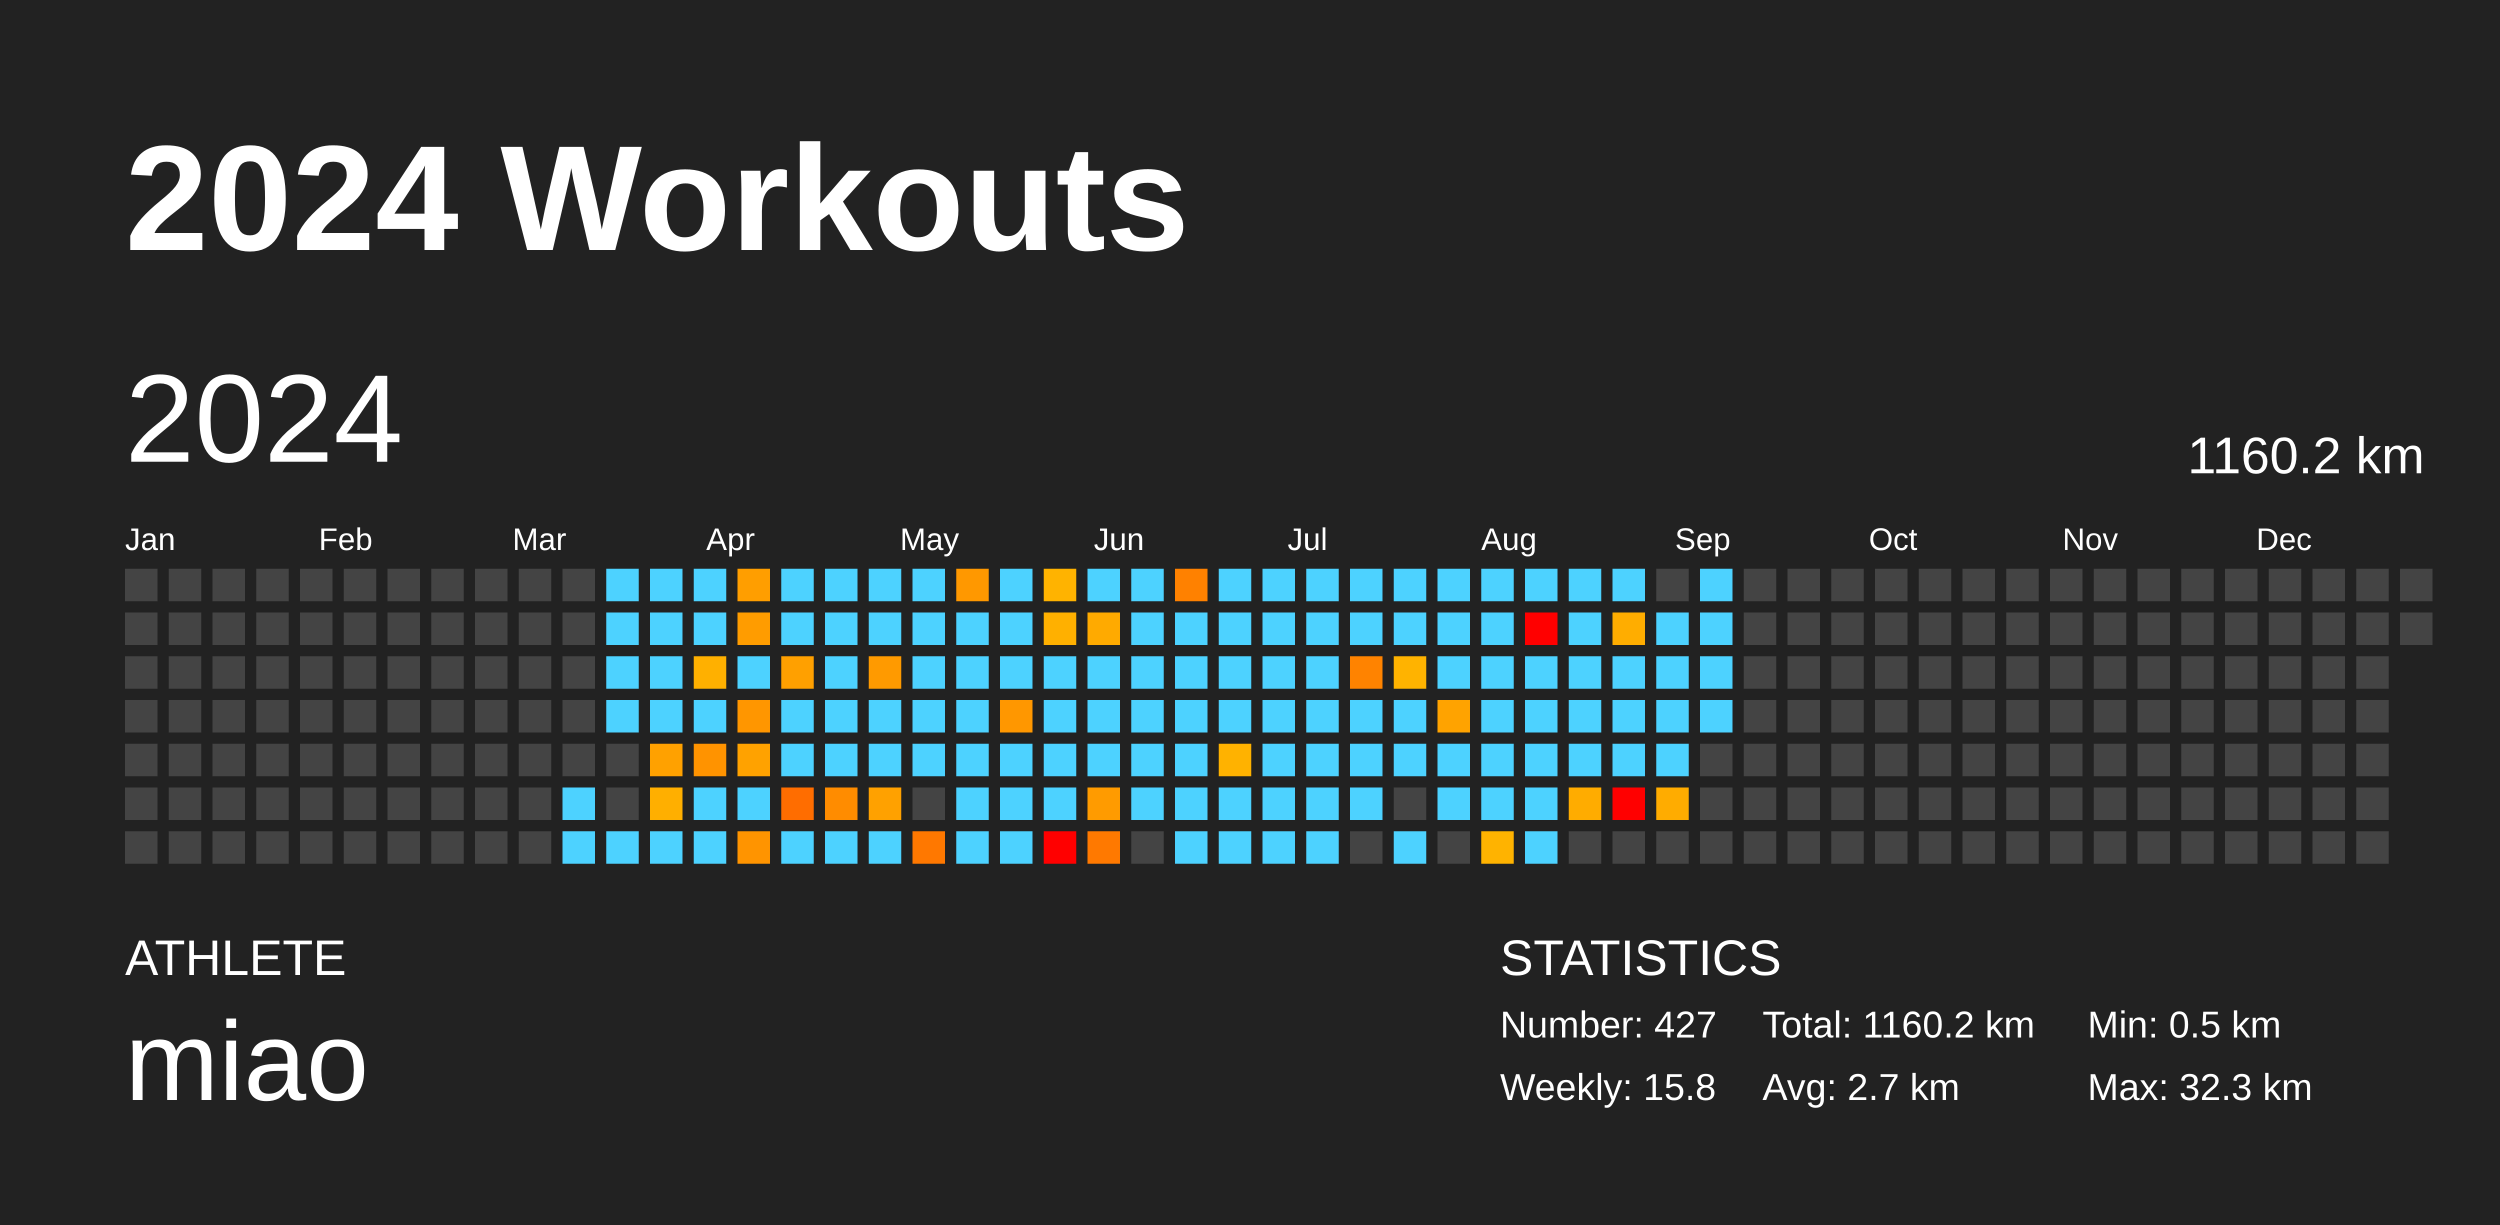
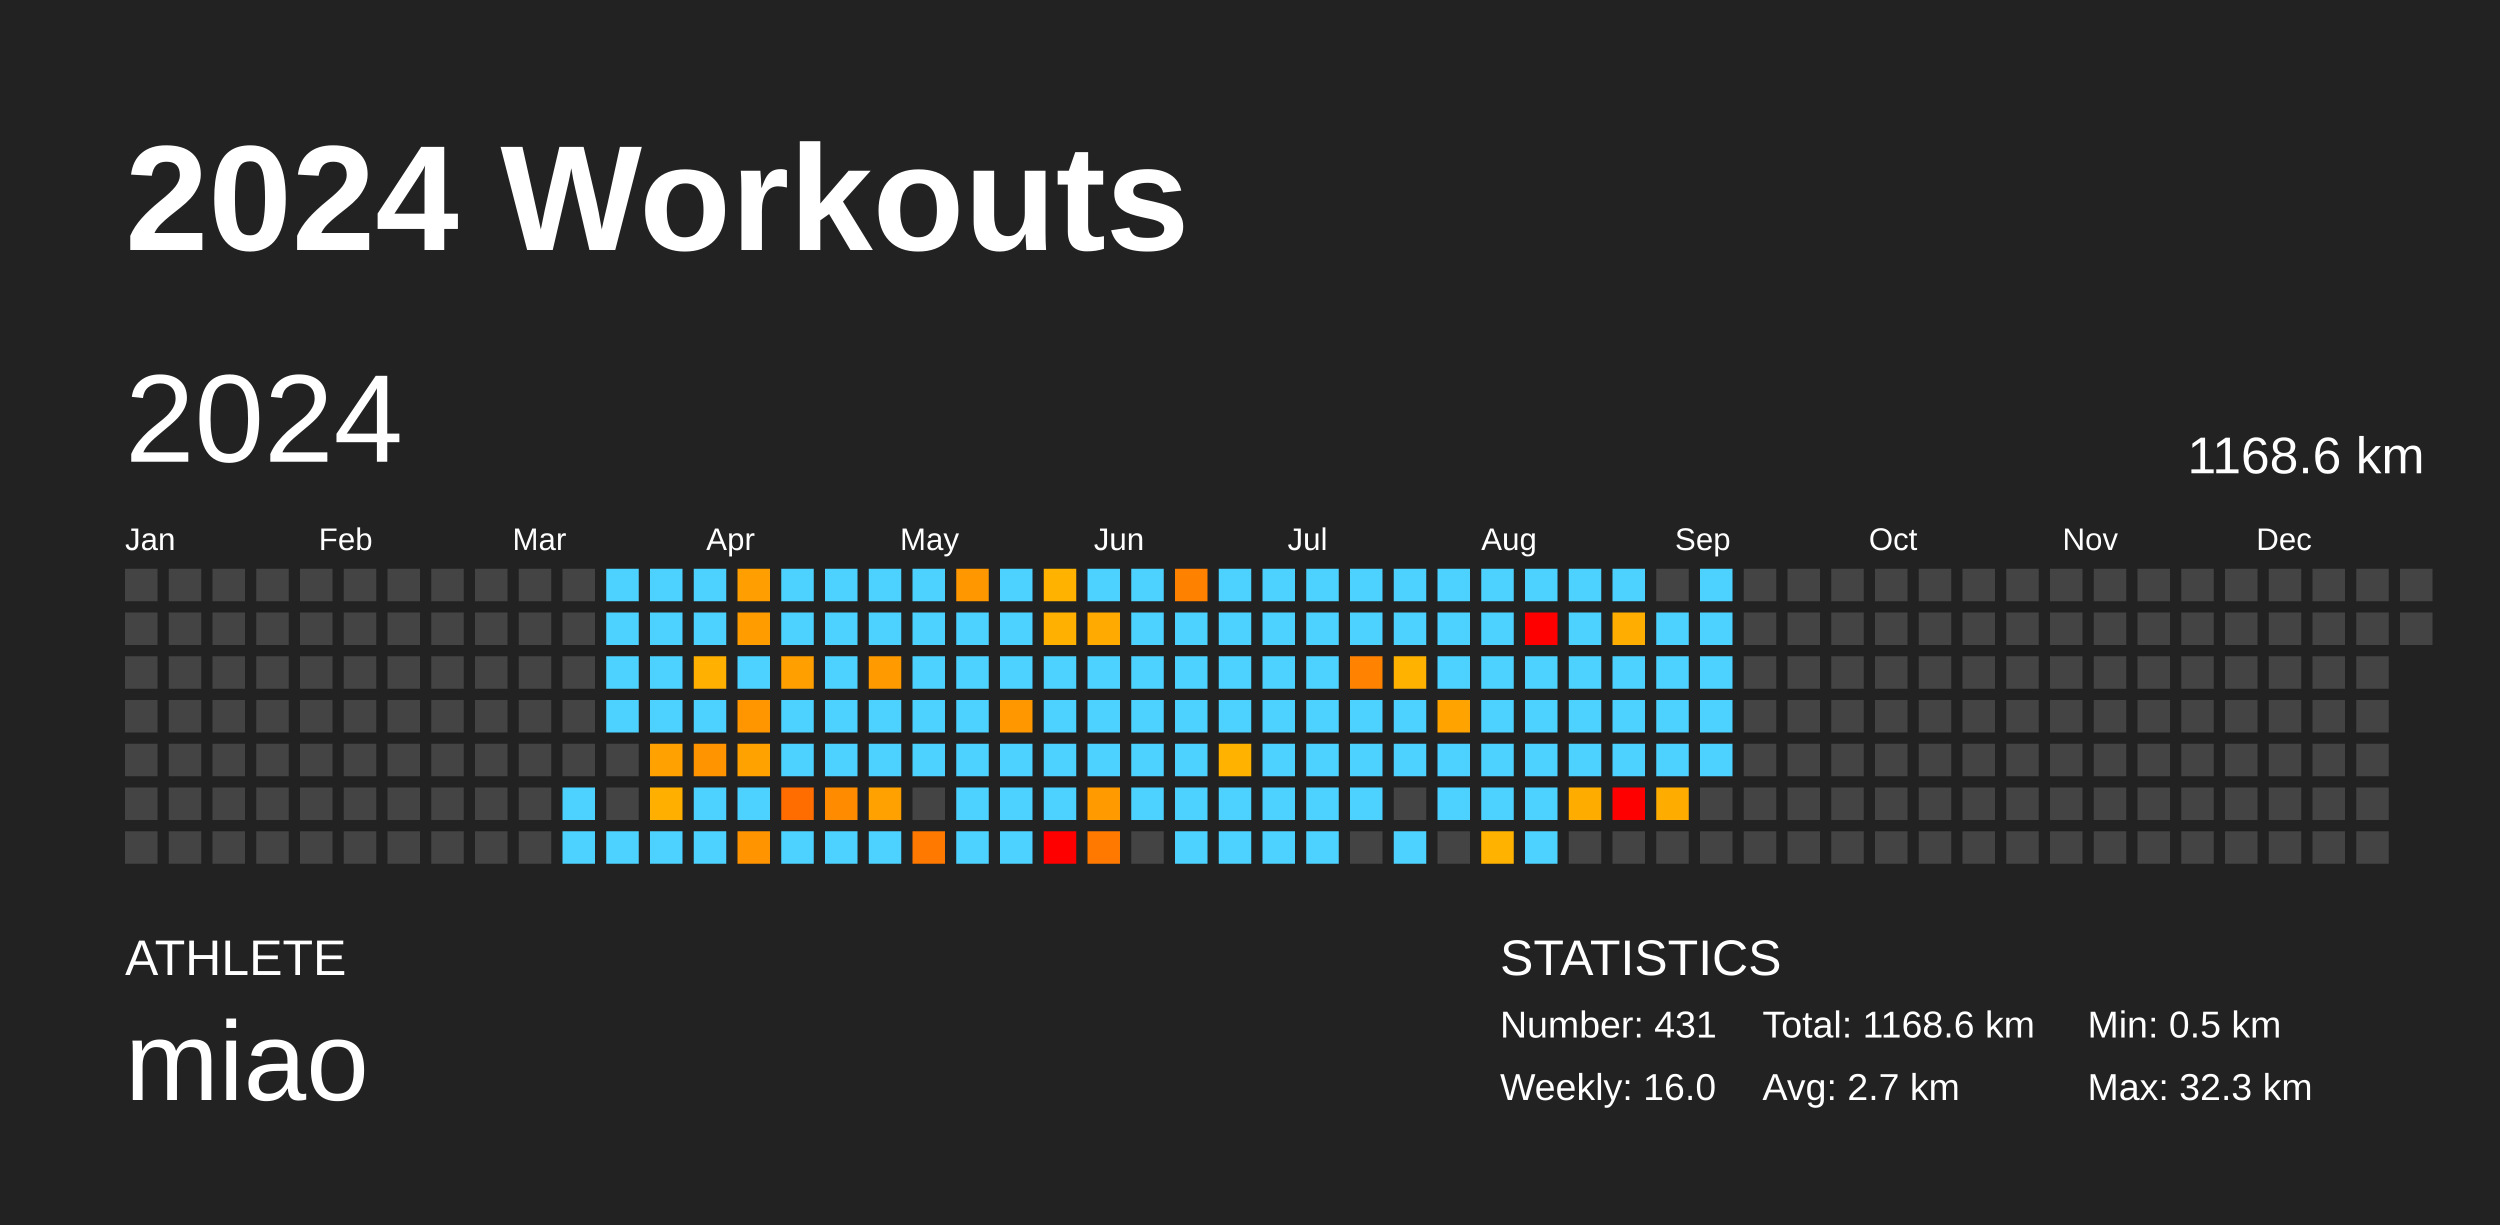
<svg xmlns="http://www.w3.org/2000/svg" baseProfile="full" height="98mm" version="1.1" viewBox="0,0,200,98" width="200mm">
  <defs />
  <rect fill="#222222" height="98" width="200" x="0" y="0" />
  <text fill="#FFFFFF" style="font-size:12px; font-family:Arial; font-weight:bold;" x="10" y="20">2024 Workouts</text>
  <text fill="#FFFFFF" style="font-size:4px; font-family:Arial" x="10" y="78">ATHLETE</text>
  <text fill="#FFFFFF" style="font-size:9px; font-family:Arial" x="10" y="88">miao</text>
  <text fill="#FFFFFF" style="font-size:4px; font-family:Arial" x="120" y="78">STATISTICS</text>
-   <text fill="#FFFFFF" style="font-size:3px; font-family:Arial" x="120" y="83">Number: 427</text>
-   <text fill="#FFFFFF" style="font-size:3px; font-family:Arial" x="120" y="88">Weekly: 15.8</text>
-   <text fill="#FFFFFF" style="font-size:3px; font-family:Arial" x="141" y="83">Total: 1160.2 km</text>
+   <text fill="#FFFFFF" style="font-size:3px; font-family:Arial" x="120" y="83">Number: 431</text>
+   <text fill="#FFFFFF" style="font-size:3px; font-family:Arial" x="120" y="88">Weekly: 16.0</text>
+   <text fill="#FFFFFF" style="font-size:3px; font-family:Arial" x="141" y="83">Total: 1168.6 km</text>
  <text fill="#FFFFFF" style="font-size:3px; font-family:Arial" x="141" y="88">Avg: 2.7 km</text>
  <text fill="#FFFFFF" style="font-size:3px; font-family:Arial" x="167" y="83">Min: 0.5 km</text>
  <text fill="#FFFFFF" style="font-size:3px; font-family:Arial" x="167" y="88">Max: 32.3 km</text>
  <text dominant-baseline="hanging" fill="#FFFFFF" style="font-size:10.0px; font-family:Arial;" x="10" y="30">2024</text>
-   <text dominant-baseline="hanging" fill="#FFFFFF" style="font-size:4.125px; font-family:Arial;" x="175" y="35">1160.2 km</text>
+   <text dominant-baseline="hanging" fill="#FFFFFF" style="font-size:4.125px; font-family:Arial;" x="175" y="35">1168.6 km</text>
  <text fill="#FFFFFF" style="font-size:2.5px; font-family:Arial" x="10.0" y="44">Jan</text>
  <text fill="#FFFFFF" style="font-size:2.5px; font-family:Arial" x="25.5" y="44">Feb</text>
  <text fill="#FFFFFF" style="font-size:2.5px; font-family:Arial" x="41.0" y="44">Mar</text>
  <text fill="#FFFFFF" style="font-size:2.5px; font-family:Arial" x="56.5" y="44">Apr</text>
  <text fill="#FFFFFF" style="font-size:2.5px; font-family:Arial" x="72.0" y="44">May</text>
  <text fill="#FFFFFF" style="font-size:2.5px; font-family:Arial" x="87.5" y="44">Jun</text>
  <text fill="#FFFFFF" style="font-size:2.5px; font-family:Arial" x="103.0" y="44">Jul</text>
  <text fill="#FFFFFF" style="font-size:2.5px; font-family:Arial" x="118.5" y="44">Aug</text>
  <text fill="#FFFFFF" style="font-size:2.5px; font-family:Arial" x="134.0" y="44">Sep</text>
  <text fill="#FFFFFF" style="font-size:2.5px; font-family:Arial" x="149.5" y="44">Oct</text>
  <text fill="#FFFFFF" style="font-size:2.5px; font-family:Arial" x="165.0" y="44">Nov</text>
  <text fill="#FFFFFF" style="font-size:2.5px; font-family:Arial" x="180.5" y="44">Dec</text>
  <rect fill="#444444" height="2.6" width="2.6" x="10.0" y="45.5" />
  <rect fill="#444444" height="2.6" width="2.6" x="10.0" y="49.0" />
  <rect fill="#444444" height="2.6" width="2.6" x="10.0" y="52.5" />
  <rect fill="#444444" height="2.6" width="2.6" x="10.0" y="56.0" />
  <rect fill="#444444" height="2.6" width="2.6" x="10.0" y="59.5" />
  <rect fill="#444444" height="2.6" width="2.6" x="10.0" y="63.0" />
  <rect fill="#444444" height="2.6" width="2.6" x="10.0" y="66.5" />
  <rect fill="#444444" height="2.6" width="2.6" x="13.5" y="45.5" />
  <rect fill="#444444" height="2.6" width="2.6" x="13.5" y="49.0" />
  <rect fill="#444444" height="2.6" width="2.6" x="13.5" y="52.5" />
  <rect fill="#444444" height="2.6" width="2.6" x="13.5" y="56.0" />
  <rect fill="#444444" height="2.6" width="2.6" x="13.5" y="59.5" />
  <rect fill="#444444" height="2.6" width="2.6" x="13.5" y="63.0" />
  <rect fill="#444444" height="2.6" width="2.6" x="13.5" y="66.5" />
  <rect fill="#444444" height="2.6" width="2.6" x="17.0" y="45.5" />
  <rect fill="#444444" height="2.6" width="2.6" x="17.0" y="49.0" />
  <rect fill="#444444" height="2.6" width="2.6" x="17.0" y="52.5" />
  <rect fill="#444444" height="2.6" width="2.6" x="17.0" y="56.0" />
  <rect fill="#444444" height="2.6" width="2.6" x="17.0" y="59.5" />
  <rect fill="#444444" height="2.6" width="2.6" x="17.0" y="63.0" />
  <rect fill="#444444" height="2.6" width="2.6" x="17.0" y="66.5" />
  <rect fill="#444444" height="2.6" width="2.6" x="20.5" y="45.5" />
  <rect fill="#444444" height="2.6" width="2.6" x="20.5" y="49.0" />
  <rect fill="#444444" height="2.6" width="2.6" x="20.5" y="52.5" />
  <rect fill="#444444" height="2.6" width="2.6" x="20.5" y="56.0" />
  <rect fill="#444444" height="2.6" width="2.6" x="20.5" y="59.5" />
  <rect fill="#444444" height="2.6" width="2.6" x="20.5" y="63.0" />
  <rect fill="#444444" height="2.6" width="2.6" x="20.5" y="66.5" />
  <rect fill="#444444" height="2.6" width="2.6" x="24.0" y="45.5" />
  <rect fill="#444444" height="2.6" width="2.6" x="24.0" y="49.0" />
  <rect fill="#444444" height="2.6" width="2.6" x="24.0" y="52.5" />
  <rect fill="#444444" height="2.6" width="2.6" x="24.0" y="56.0" />
  <rect fill="#444444" height="2.6" width="2.6" x="24.0" y="59.5" />
  <rect fill="#444444" height="2.6" width="2.6" x="24.0" y="63.0" />
  <rect fill="#444444" height="2.6" width="2.6" x="24.0" y="66.5" />
  <rect fill="#444444" height="2.6" width="2.6" x="27.5" y="45.5" />
  <rect fill="#444444" height="2.6" width="2.6" x="27.5" y="49.0" />
  <rect fill="#444444" height="2.6" width="2.6" x="27.5" y="52.5" />
  <rect fill="#444444" height="2.6" width="2.6" x="27.5" y="56.0" />
  <rect fill="#444444" height="2.6" width="2.6" x="27.5" y="59.5" />
  <rect fill="#444444" height="2.6" width="2.6" x="27.5" y="63.0" />
  <rect fill="#444444" height="2.6" width="2.6" x="27.5" y="66.5" />
  <rect fill="#444444" height="2.6" width="2.6" x="31.0" y="45.5" />
  <rect fill="#444444" height="2.6" width="2.6" x="31.0" y="49.0" />
  <rect fill="#444444" height="2.6" width="2.6" x="31.0" y="52.5" />
  <rect fill="#444444" height="2.6" width="2.6" x="31.0" y="56.0" />
  <rect fill="#444444" height="2.6" width="2.6" x="31.0" y="59.5" />
  <rect fill="#444444" height="2.6" width="2.6" x="31.0" y="63.0" />
  <rect fill="#444444" height="2.6" width="2.6" x="31.0" y="66.5" />
  <rect fill="#444444" height="2.6" width="2.6" x="34.5" y="45.5" />
  <rect fill="#444444" height="2.6" width="2.6" x="34.5" y="49.0" />
  <rect fill="#444444" height="2.6" width="2.6" x="34.5" y="52.5" />
  <rect fill="#444444" height="2.6" width="2.6" x="34.5" y="56.0" />
  <rect fill="#444444" height="2.6" width="2.6" x="34.5" y="59.5" />
  <rect fill="#444444" height="2.6" width="2.6" x="34.5" y="63.0" />
  <rect fill="#444444" height="2.6" width="2.6" x="34.5" y="66.5" />
  <rect fill="#444444" height="2.6" width="2.6" x="38.0" y="45.5" />
  <rect fill="#444444" height="2.6" width="2.6" x="38.0" y="49.0" />
  <rect fill="#444444" height="2.6" width="2.6" x="38.0" y="52.5" />
  <rect fill="#444444" height="2.6" width="2.6" x="38.0" y="56.0" />
  <rect fill="#444444" height="2.6" width="2.6" x="38.0" y="59.5" />
  <rect fill="#444444" height="2.6" width="2.6" x="38.0" y="63.0" />
  <rect fill="#444444" height="2.6" width="2.6" x="38.0" y="66.5" />
  <rect fill="#444444" height="2.6" width="2.6" x="41.5" y="45.5" />
  <rect fill="#444444" height="2.6" width="2.6" x="41.5" y="49.0" />
  <rect fill="#444444" height="2.6" width="2.6" x="41.5" y="52.5" />
  <rect fill="#444444" height="2.6" width="2.6" x="41.5" y="56.0" />
  <rect fill="#444444" height="2.6" width="2.6" x="41.5" y="59.5" />
  <rect fill="#444444" height="2.6" width="2.6" x="41.5" y="63.0" />
  <rect fill="#444444" height="2.6" width="2.6" x="41.5" y="66.5" />
  <rect fill="#444444" height="2.6" width="2.6" x="45.0" y="45.5" />
  <rect fill="#444444" height="2.6" width="2.6" x="45.0" y="49.0" />
  <rect fill="#444444" height="2.6" width="2.6" x="45.0" y="52.5" />
  <rect fill="#444444" height="2.6" width="2.6" x="45.0" y="56.0" />
  <rect fill="#444444" height="2.6" width="2.6" x="45.0" y="59.5" />
  <rect fill="#4dd2ff" height="2.6" width="2.6" x="45.0" y="63.0" />
  <rect fill="#4dd2ff" height="2.6" width="2.6" x="45.0" y="66.5" />
  <rect fill="#4dd2ff" height="2.6" width="2.6" x="48.5" y="45.5" />
  <rect fill="#4dd2ff" height="2.6" width="2.6" x="48.5" y="49.0" />
  <rect fill="#4dd2ff" height="2.6" width="2.6" x="48.5" y="52.5" />
  <rect fill="#4dd2ff" height="2.6" width="2.6" x="48.5" y="56.0" />
  <rect fill="#444444" height="2.6" width="2.6" x="48.5" y="59.5" />
  <rect fill="#444444" height="2.6" width="2.6" x="48.5" y="63.0" />
  <rect fill="#4dd2ff" height="2.6" width="2.6" x="48.5" y="66.5" />
  <rect fill="#4dd2ff" height="2.6" width="2.6" x="52.0" y="45.5" />
  <rect fill="#4dd2ff" height="2.6" width="2.6" x="52.0" y="49.0" />
  <rect fill="#4dd2ff" height="2.6" width="2.6" x="52.0" y="52.5" />
  <rect fill="#4dd2ff" height="2.6" width="2.6" x="52.0" y="56.0" />
  <rect fill="#ffa100" height="2.6" width="2.6" x="52.0" y="59.5" />
  <rect fill="#ffaf00" height="2.6" width="2.6" x="52.0" y="63.0" />
  <rect fill="#4dd2ff" height="2.6" width="2.6" x="52.0" y="66.5" />
  <rect fill="#4dd2ff" height="2.6" width="2.6" x="55.5" y="45.5" />
  <rect fill="#4dd2ff" height="2.6" width="2.6" x="55.5" y="49.0" />
  <rect fill="#ffb000" height="2.6" width="2.6" x="55.5" y="52.5" />
  <rect fill="#4dd2ff" height="2.6" width="2.6" x="55.5" y="56.0" />
  <rect fill="#ff9300" height="2.6" width="2.6" x="55.5" y="59.5" />
  <rect fill="#4dd2ff" height="2.6" width="2.6" x="55.5" y="63.0" />
  <rect fill="#4dd2ff" height="2.6" width="2.6" x="55.5" y="66.5" />
  <rect fill="#ff9e00" height="2.6" width="2.6" x="59.0" y="45.5" />
  <rect fill="#ff9c00" height="2.6" width="2.6" x="59.0" y="49.0" />
  <rect fill="#4dd2ff" height="2.6" width="2.6" x="59.0" y="52.5" />
  <rect fill="#ff9600" height="2.6" width="2.6" x="59.0" y="56.0" />
  <rect fill="#ffa200" height="2.6" width="2.6" x="59.0" y="59.5" />
  <rect fill="#4dd2ff" height="2.6" width="2.6" x="59.0" y="63.0" />
  <rect fill="#ff9400" height="2.6" width="2.6" x="59.0" y="66.5" />
  <rect fill="#4dd2ff" height="2.6" width="2.6" x="62.5" y="45.5" />
  <rect fill="#4dd2ff" height="2.6" width="2.6" x="62.5" y="49.0" />
  <rect fill="#ffa000" height="2.6" width="2.6" x="62.5" y="52.5" />
  <rect fill="#4dd2ff" height="2.6" width="2.6" x="62.5" y="56.0" />
  <rect fill="#4dd2ff" height="2.6" width="2.6" x="62.5" y="59.5" />
  <rect fill="#ff6d00" height="2.6" width="2.6" x="62.5" y="63.0" />
  <rect fill="#4dd2ff" height="2.6" width="2.6" x="62.5" y="66.5" />
  <rect fill="#4dd2ff" height="2.6" width="2.6" x="66.0" y="45.5" />
  <rect fill="#4dd2ff" height="2.6" width="2.6" x="66.0" y="49.0" />
  <rect fill="#4dd2ff" height="2.6" width="2.6" x="66.0" y="52.5" />
  <rect fill="#4dd2ff" height="2.6" width="2.6" x="66.0" y="56.0" />
  <rect fill="#4dd2ff" height="2.6" width="2.6" x="66.0" y="59.5" />
  <rect fill="#ff8c00" height="2.6" width="2.6" x="66.0" y="63.0" />
  <rect fill="#4dd2ff" height="2.6" width="2.6" x="66.0" y="66.5" />
  <rect fill="#4dd2ff" height="2.6" width="2.6" x="69.5" y="45.5" />
  <rect fill="#4dd2ff" height="2.6" width="2.6" x="69.5" y="49.0" />
  <rect fill="#ff9a00" height="2.6" width="2.6" x="69.5" y="52.5" />
  <rect fill="#4dd2ff" height="2.6" width="2.6" x="69.5" y="56.0" />
  <rect fill="#4dd2ff" height="2.6" width="2.6" x="69.5" y="59.5" />
  <rect fill="#ffa100" height="2.6" width="2.6" x="69.5" y="63.0" />
  <rect fill="#4dd2ff" height="2.6" width="2.6" x="69.5" y="66.5" />
  <rect fill="#4dd2ff" height="2.6" width="2.6" x="73.0" y="45.5" />
  <rect fill="#4dd2ff" height="2.6" width="2.6" x="73.0" y="49.0" />
  <rect fill="#4dd2ff" height="2.6" width="2.6" x="73.0" y="52.5" />
  <rect fill="#4dd2ff" height="2.6" width="2.6" x="73.0" y="56.0" />
  <rect fill="#4dd2ff" height="2.6" width="2.6" x="73.0" y="59.5" />
  <rect fill="#444444" height="2.6" width="2.6" x="73.0" y="63.0" />
  <rect fill="#ff7800" height="2.6" width="2.6" x="73.0" y="66.5" />
  <rect fill="#ff9800" height="2.6" width="2.6" x="76.5" y="45.5" />
  <rect fill="#4dd2ff" height="2.6" width="2.6" x="76.5" y="49.0" />
  <rect fill="#4dd2ff" height="2.6" width="2.6" x="76.5" y="52.5" />
  <rect fill="#4dd2ff" height="2.6" width="2.6" x="76.5" y="56.0" />
  <rect fill="#4dd2ff" height="2.6" width="2.6" x="76.5" y="59.5" />
  <rect fill="#4dd2ff" height="2.6" width="2.6" x="76.5" y="63.0" />
  <rect fill="#4dd2ff" height="2.6" width="2.6" x="76.5" y="66.5" />
  <rect fill="#4dd2ff" height="2.6" width="2.6" x="80.0" y="45.5" />
  <rect fill="#4dd2ff" height="2.6" width="2.6" x="80.0" y="49.0" />
  <rect fill="#4dd2ff" height="2.6" width="2.6" x="80.0" y="52.5" />
  <rect fill="#ff9700" height="2.6" width="2.6" x="80.0" y="56.0" />
  <rect fill="#4dd2ff" height="2.6" width="2.6" x="80.0" y="59.5" />
  <rect fill="#4dd2ff" height="2.6" width="2.6" x="80.0" y="63.0" />
  <rect fill="#4dd2ff" height="2.6" width="2.6" x="80.0" y="66.5" />
  <rect fill="#ffb300" height="2.6" width="2.6" x="83.5" y="45.5" />
  <rect fill="#ffb000" height="2.6" width="2.6" x="83.5" y="49.0" />
  <rect fill="#4dd2ff" height="2.6" width="2.6" x="83.5" y="52.5" />
  <rect fill="#4dd2ff" height="2.6" width="2.6" x="83.5" y="56.0" />
  <rect fill="#4dd2ff" height="2.6" width="2.6" x="83.5" y="59.5" />
  <rect fill="#4dd2ff" height="2.6" width="2.6" x="83.5" y="63.0" />
  <rect fill="red" height="2.6" width="2.6" x="83.5" y="66.5" />
  <rect fill="#4dd2ff" height="2.6" width="2.6" x="87.0" y="45.5" />
  <rect fill="#ffaa00" height="2.6" width="2.6" x="87.0" y="49.0" />
  <rect fill="#4dd2ff" height="2.6" width="2.6" x="87.0" y="52.5" />
  <rect fill="#4dd2ff" height="2.6" width="2.6" x="87.0" y="56.0" />
  <rect fill="#4dd2ff" height="2.6" width="2.6" x="87.0" y="59.5" />
  <rect fill="#ff9b00" height="2.6" width="2.6" x="87.0" y="63.0" />
  <rect fill="#ff7900" height="2.6" width="2.6" x="87.0" y="66.5" />
  <rect fill="#4dd2ff" height="2.6" width="2.6" x="90.5" y="45.5" />
  <rect fill="#4dd2ff" height="2.6" width="2.6" x="90.5" y="49.0" />
  <rect fill="#4dd2ff" height="2.6" width="2.6" x="90.5" y="52.5" />
  <rect fill="#4dd2ff" height="2.6" width="2.6" x="90.5" y="56.0" />
  <rect fill="#4dd2ff" height="2.6" width="2.6" x="90.5" y="59.5" />
  <rect fill="#4dd2ff" height="2.6" width="2.6" x="90.5" y="63.0" />
  <rect fill="#444444" height="2.6" width="2.6" x="90.5" y="66.5" />
  <rect fill="#ff8100" height="2.6" width="2.6" x="94.0" y="45.5" />
  <rect fill="#4dd2ff" height="2.6" width="2.6" x="94.0" y="49.0" />
  <rect fill="#4dd2ff" height="2.6" width="2.6" x="94.0" y="52.5" />
  <rect fill="#4dd2ff" height="2.6" width="2.6" x="94.0" y="56.0" />
  <rect fill="#4dd2ff" height="2.6" width="2.6" x="94.0" y="59.5" />
  <rect fill="#4dd2ff" height="2.6" width="2.6" x="94.0" y="63.0" />
  <rect fill="#4dd2ff" height="2.6" width="2.6" x="94.0" y="66.5" />
  <rect fill="#4dd2ff" height="2.6" width="2.6" x="97.5" y="45.5" />
  <rect fill="#4dd2ff" height="2.6" width="2.6" x="97.5" y="49.0" />
  <rect fill="#4dd2ff" height="2.6" width="2.6" x="97.5" y="52.5" />
  <rect fill="#4dd2ff" height="2.6" width="2.6" x="97.5" y="56.0" />
  <rect fill="#ffb200" height="2.6" width="2.6" x="97.5" y="59.5" />
  <rect fill="#4dd2ff" height="2.6" width="2.6" x="97.5" y="63.0" />
  <rect fill="#4dd2ff" height="2.6" width="2.6" x="97.5" y="66.5" />
  <rect fill="#4dd2ff" height="2.6" width="2.6" x="101.0" y="45.5" />
  <rect fill="#4dd2ff" height="2.6" width="2.6" x="101.0" y="49.0" />
  <rect fill="#4dd2ff" height="2.6" width="2.6" x="101.0" y="52.5" />
  <rect fill="#4dd2ff" height="2.6" width="2.6" x="101.0" y="56.0" />
  <rect fill="#4dd2ff" height="2.6" width="2.6" x="101.0" y="59.5" />
  <rect fill="#4dd2ff" height="2.6" width="2.6" x="101.0" y="63.0" />
  <rect fill="#4dd2ff" height="2.6" width="2.6" x="101.0" y="66.5" />
  <rect fill="#4dd2ff" height="2.6" width="2.6" x="104.5" y="45.5" />
  <rect fill="#4dd2ff" height="2.6" width="2.6" x="104.5" y="49.0" />
  <rect fill="#4dd2ff" height="2.6" width="2.6" x="104.5" y="52.5" />
  <rect fill="#4dd2ff" height="2.6" width="2.6" x="104.5" y="56.0" />
  <rect fill="#4dd2ff" height="2.6" width="2.6" x="104.5" y="59.5" />
  <rect fill="#4dd2ff" height="2.6" width="2.6" x="104.5" y="63.0" />
  <rect fill="#4dd2ff" height="2.6" width="2.6" x="104.5" y="66.5" />
  <rect fill="#4dd2ff" height="2.6" width="2.6" x="108.0" y="45.5" />
  <rect fill="#4dd2ff" height="2.6" width="2.6" x="108.0" y="49.0" />
  <rect fill="#ff8300" height="2.6" width="2.6" x="108.0" y="52.5" />
  <rect fill="#4dd2ff" height="2.6" width="2.6" x="108.0" y="56.0" />
  <rect fill="#4dd2ff" height="2.6" width="2.6" x="108.0" y="59.5" />
  <rect fill="#4dd2ff" height="2.6" width="2.6" x="108.0" y="63.0" />
  <rect fill="#444444" height="2.6" width="2.6" x="108.0" y="66.5" />
  <rect fill="#4dd2ff" height="2.6" width="2.6" x="111.5" y="45.5" />
  <rect fill="#4dd2ff" height="2.6" width="2.6" x="111.5" y="49.0" />
  <rect fill="#ffb300" height="2.6" width="2.6" x="111.5" y="52.5" />
  <rect fill="#4dd2ff" height="2.6" width="2.6" x="111.5" y="56.0" />
  <rect fill="#4dd2ff" height="2.6" width="2.6" x="111.5" y="59.5" />
  <rect fill="#444444" height="2.6" width="2.6" x="111.5" y="63.0" />
  <rect fill="#4dd2ff" height="2.6" width="2.6" x="111.5" y="66.5" />
  <rect fill="#4dd2ff" height="2.6" width="2.6" x="115.0" y="45.5" />
  <rect fill="#4dd2ff" height="2.6" width="2.6" x="115.0" y="49.0" />
  <rect fill="#4dd2ff" height="2.6" width="2.6" x="115.0" y="52.5" />
  <rect fill="#ffa300" height="2.6" width="2.6" x="115.0" y="56.0" />
  <rect fill="#4dd2ff" height="2.6" width="2.6" x="115.0" y="59.5" />
  <rect fill="#4dd2ff" height="2.6" width="2.6" x="115.0" y="63.0" />
  <rect fill="#444444" height="2.6" width="2.6" x="115.0" y="66.5" />
  <rect fill="#4dd2ff" height="2.6" width="2.6" x="118.5" y="45.5" />
  <rect fill="#4dd2ff" height="2.6" width="2.6" x="118.5" y="49.0" />
  <rect fill="#4dd2ff" height="2.6" width="2.6" x="118.5" y="52.5" />
  <rect fill="#4dd2ff" height="2.6" width="2.6" x="118.5" y="56.0" />
  <rect fill="#4dd2ff" height="2.6" width="2.6" x="118.5" y="59.5" />
  <rect fill="#4dd2ff" height="2.6" width="2.6" x="118.5" y="63.0" />
  <rect fill="#ffb300" height="2.6" width="2.6" x="118.5" y="66.5" />
  <rect fill="#4dd2ff" height="2.6" width="2.6" x="122.0" y="45.5" />
  <rect fill="red" height="2.6" width="2.6" x="122.0" y="49.0" />
  <rect fill="#4dd2ff" height="2.6" width="2.6" x="122.0" y="52.5" />
  <rect fill="#4dd2ff" height="2.6" width="2.6" x="122.0" y="56.0" />
  <rect fill="#4dd2ff" height="2.6" width="2.6" x="122.0" y="59.5" />
  <rect fill="#4dd2ff" height="2.6" width="2.6" x="122.0" y="63.0" />
  <rect fill="#4dd2ff" height="2.6" width="2.6" x="122.0" y="66.5" />
  <rect fill="#4dd2ff" height="2.6" width="2.6" x="125.5" y="45.5" />
  <rect fill="#4dd2ff" height="2.6" width="2.6" x="125.5" y="49.0" />
  <rect fill="#4dd2ff" height="2.6" width="2.6" x="125.5" y="52.5" />
  <rect fill="#4dd2ff" height="2.6" width="2.6" x="125.5" y="56.0" />
  <rect fill="#4dd2ff" height="2.6" width="2.6" x="125.5" y="59.5" />
  <rect fill="#ffac00" height="2.6" width="2.6" x="125.5" y="63.0" />
  <rect fill="#444444" height="2.6" width="2.6" x="125.5" y="66.5" />
  <rect fill="#4dd2ff" height="2.6" width="2.6" x="129.0" y="45.5" />
  <rect fill="#ffad00" height="2.6" width="2.6" x="129.0" y="49.0" />
  <rect fill="#4dd2ff" height="2.6" width="2.6" x="129.0" y="52.5" />
  <rect fill="#4dd2ff" height="2.6" width="2.6" x="129.0" y="56.0" />
  <rect fill="#4dd2ff" height="2.6" width="2.6" x="129.0" y="59.5" />
  <rect fill="red" height="2.6" width="2.6" x="129.0" y="63.0" />
  <rect fill="#444444" height="2.6" width="2.6" x="129.0" y="66.5" />
  <rect fill="#444444" height="2.6" width="2.6" x="132.5" y="45.5" />
  <rect fill="#4dd2ff" height="2.6" width="2.6" x="132.5" y="49.0" />
  <rect fill="#4dd2ff" height="2.6" width="2.6" x="132.5" y="52.5" />
  <rect fill="#4dd2ff" height="2.6" width="2.6" x="132.5" y="56.0" />
  <rect fill="#4dd2ff" height="2.6" width="2.6" x="132.5" y="59.5" />
  <rect fill="#ffac00" height="2.6" width="2.6" x="132.5" y="63.0" />
  <rect fill="#444444" height="2.6" width="2.6" x="132.5" y="66.5" />
  <rect fill="#4dd2ff" height="2.6" width="2.6" x="136.0" y="45.5" />
  <rect fill="#4dd2ff" height="2.6" width="2.6" x="136.0" y="49.0" />
  <rect fill="#4dd2ff" height="2.6" width="2.6" x="136.0" y="52.5" />
  <rect fill="#4dd2ff" height="2.6" width="2.6" x="136.0" y="56.0" />
-   <rect fill="#444444" height="2.6" width="2.6" x="136.0" y="59.5" />
+   <rect fill="#4dd2ff" height="2.6" width="2.6" x="136.0" y="59.5" />
  <rect fill="#444444" height="2.6" width="2.6" x="136.0" y="63.0" />
  <rect fill="#444444" height="2.6" width="2.6" x="136.0" y="66.5" />
  <rect fill="#444444" height="2.6" width="2.6" x="139.5" y="45.5" />
  <rect fill="#444444" height="2.6" width="2.6" x="139.5" y="49.0" />
  <rect fill="#444444" height="2.6" width="2.6" x="139.5" y="52.5" />
  <rect fill="#444444" height="2.6" width="2.6" x="139.5" y="56.0" />
  <rect fill="#444444" height="2.6" width="2.6" x="139.5" y="59.5" />
  <rect fill="#444444" height="2.6" width="2.6" x="139.5" y="63.0" />
  <rect fill="#444444" height="2.6" width="2.6" x="139.5" y="66.5" />
  <rect fill="#444444" height="2.6" width="2.6" x="143.0" y="45.5" />
  <rect fill="#444444" height="2.6" width="2.6" x="143.0" y="49.0" />
  <rect fill="#444444" height="2.6" width="2.6" x="143.0" y="52.5" />
  <rect fill="#444444" height="2.6" width="2.6" x="143.0" y="56.0" />
  <rect fill="#444444" height="2.6" width="2.6" x="143.0" y="59.5" />
  <rect fill="#444444" height="2.6" width="2.6" x="143.0" y="63.0" />
  <rect fill="#444444" height="2.6" width="2.6" x="143.0" y="66.5" />
  <rect fill="#444444" height="2.6" width="2.6" x="146.5" y="45.5" />
  <rect fill="#444444" height="2.6" width="2.6" x="146.5" y="49.0" />
  <rect fill="#444444" height="2.6" width="2.6" x="146.5" y="52.5" />
  <rect fill="#444444" height="2.6" width="2.6" x="146.5" y="56.0" />
  <rect fill="#444444" height="2.6" width="2.6" x="146.5" y="59.5" />
  <rect fill="#444444" height="2.6" width="2.6" x="146.5" y="63.0" />
  <rect fill="#444444" height="2.6" width="2.6" x="146.5" y="66.5" />
  <rect fill="#444444" height="2.6" width="2.6" x="150.0" y="45.5" />
  <rect fill="#444444" height="2.6" width="2.6" x="150.0" y="49.0" />
  <rect fill="#444444" height="2.6" width="2.6" x="150.0" y="52.5" />
  <rect fill="#444444" height="2.6" width="2.6" x="150.0" y="56.0" />
  <rect fill="#444444" height="2.6" width="2.6" x="150.0" y="59.5" />
  <rect fill="#444444" height="2.6" width="2.6" x="150.0" y="63.0" />
  <rect fill="#444444" height="2.6" width="2.6" x="150.0" y="66.5" />
  <rect fill="#444444" height="2.6" width="2.6" x="153.5" y="45.5" />
  <rect fill="#444444" height="2.6" width="2.6" x="153.5" y="49.0" />
  <rect fill="#444444" height="2.6" width="2.6" x="153.5" y="52.5" />
  <rect fill="#444444" height="2.6" width="2.6" x="153.5" y="56.0" />
  <rect fill="#444444" height="2.6" width="2.6" x="153.5" y="59.5" />
  <rect fill="#444444" height="2.6" width="2.6" x="153.5" y="63.0" />
  <rect fill="#444444" height="2.6" width="2.6" x="153.5" y="66.5" />
  <rect fill="#444444" height="2.6" width="2.6" x="157.0" y="45.5" />
  <rect fill="#444444" height="2.6" width="2.6" x="157.0" y="49.0" />
  <rect fill="#444444" height="2.6" width="2.6" x="157.0" y="52.5" />
  <rect fill="#444444" height="2.6" width="2.6" x="157.0" y="56.0" />
  <rect fill="#444444" height="2.6" width="2.6" x="157.0" y="59.5" />
  <rect fill="#444444" height="2.6" width="2.6" x="157.0" y="63.0" />
  <rect fill="#444444" height="2.6" width="2.6" x="157.0" y="66.5" />
  <rect fill="#444444" height="2.6" width="2.6" x="160.5" y="45.5" />
  <rect fill="#444444" height="2.6" width="2.6" x="160.5" y="49.0" />
  <rect fill="#444444" height="2.6" width="2.6" x="160.5" y="52.5" />
  <rect fill="#444444" height="2.6" width="2.6" x="160.5" y="56.0" />
  <rect fill="#444444" height="2.6" width="2.6" x="160.5" y="59.5" />
  <rect fill="#444444" height="2.6" width="2.6" x="160.5" y="63.0" />
  <rect fill="#444444" height="2.6" width="2.6" x="160.5" y="66.5" />
  <rect fill="#444444" height="2.6" width="2.6" x="164.0" y="45.5" />
  <rect fill="#444444" height="2.6" width="2.6" x="164.0" y="49.0" />
  <rect fill="#444444" height="2.6" width="2.6" x="164.0" y="52.5" />
  <rect fill="#444444" height="2.6" width="2.6" x="164.0" y="56.0" />
  <rect fill="#444444" height="2.6" width="2.6" x="164.0" y="59.5" />
  <rect fill="#444444" height="2.6" width="2.6" x="164.0" y="63.0" />
  <rect fill="#444444" height="2.6" width="2.6" x="164.0" y="66.5" />
  <rect fill="#444444" height="2.6" width="2.6" x="167.5" y="45.5" />
  <rect fill="#444444" height="2.6" width="2.6" x="167.5" y="49.0" />
  <rect fill="#444444" height="2.6" width="2.6" x="167.5" y="52.5" />
  <rect fill="#444444" height="2.6" width="2.6" x="167.5" y="56.0" />
  <rect fill="#444444" height="2.6" width="2.6" x="167.5" y="59.5" />
  <rect fill="#444444" height="2.6" width="2.6" x="167.5" y="63.0" />
  <rect fill="#444444" height="2.6" width="2.6" x="167.5" y="66.5" />
  <rect fill="#444444" height="2.6" width="2.6" x="171.0" y="45.5" />
  <rect fill="#444444" height="2.6" width="2.6" x="171.0" y="49.0" />
  <rect fill="#444444" height="2.6" width="2.6" x="171.0" y="52.5" />
  <rect fill="#444444" height="2.6" width="2.6" x="171.0" y="56.0" />
  <rect fill="#444444" height="2.6" width="2.6" x="171.0" y="59.5" />
  <rect fill="#444444" height="2.6" width="2.6" x="171.0" y="63.0" />
  <rect fill="#444444" height="2.6" width="2.6" x="171.0" y="66.5" />
  <rect fill="#444444" height="2.6" width="2.6" x="174.5" y="45.5" />
  <rect fill="#444444" height="2.6" width="2.6" x="174.5" y="49.0" />
  <rect fill="#444444" height="2.6" width="2.6" x="174.5" y="52.5" />
  <rect fill="#444444" height="2.6" width="2.6" x="174.5" y="56.0" />
  <rect fill="#444444" height="2.6" width="2.6" x="174.5" y="59.5" />
  <rect fill="#444444" height="2.6" width="2.6" x="174.5" y="63.0" />
  <rect fill="#444444" height="2.6" width="2.6" x="174.5" y="66.5" />
  <rect fill="#444444" height="2.6" width="2.6" x="178.0" y="45.5" />
  <rect fill="#444444" height="2.6" width="2.6" x="178.0" y="49.0" />
  <rect fill="#444444" height="2.6" width="2.6" x="178.0" y="52.5" />
  <rect fill="#444444" height="2.6" width="2.6" x="178.0" y="56.0" />
  <rect fill="#444444" height="2.6" width="2.6" x="178.0" y="59.5" />
  <rect fill="#444444" height="2.6" width="2.6" x="178.0" y="63.0" />
  <rect fill="#444444" height="2.6" width="2.6" x="178.0" y="66.5" />
  <rect fill="#444444" height="2.6" width="2.6" x="181.5" y="45.5" />
  <rect fill="#444444" height="2.6" width="2.6" x="181.5" y="49.0" />
  <rect fill="#444444" height="2.6" width="2.6" x="181.5" y="52.5" />
  <rect fill="#444444" height="2.6" width="2.6" x="181.5" y="56.0" />
  <rect fill="#444444" height="2.6" width="2.6" x="181.5" y="59.5" />
  <rect fill="#444444" height="2.6" width="2.6" x="181.5" y="63.0" />
  <rect fill="#444444" height="2.6" width="2.6" x="181.5" y="66.5" />
  <rect fill="#444444" height="2.6" width="2.6" x="185.0" y="45.5" />
  <rect fill="#444444" height="2.6" width="2.6" x="185.0" y="49.0" />
  <rect fill="#444444" height="2.6" width="2.6" x="185.0" y="52.5" />
  <rect fill="#444444" height="2.6" width="2.6" x="185.0" y="56.0" />
  <rect fill="#444444" height="2.6" width="2.6" x="185.0" y="59.5" />
  <rect fill="#444444" height="2.6" width="2.6" x="185.0" y="63.0" />
  <rect fill="#444444" height="2.6" width="2.6" x="185.0" y="66.5" />
  <rect fill="#444444" height="2.6" width="2.6" x="188.5" y="45.5" />
  <rect fill="#444444" height="2.6" width="2.6" x="188.5" y="49.0" />
  <rect fill="#444444" height="2.6" width="2.6" x="188.5" y="52.5" />
  <rect fill="#444444" height="2.6" width="2.6" x="188.5" y="56.0" />
  <rect fill="#444444" height="2.6" width="2.6" x="188.5" y="59.5" />
  <rect fill="#444444" height="2.6" width="2.6" x="188.5" y="63.0" />
  <rect fill="#444444" height="2.6" width="2.6" x="188.5" y="66.5" />
  <rect fill="#444444" height="2.6" width="2.6" x="192.0" y="45.5" />
  <rect fill="#444444" height="2.6" width="2.6" x="192.0" y="49.0" />
</svg>
